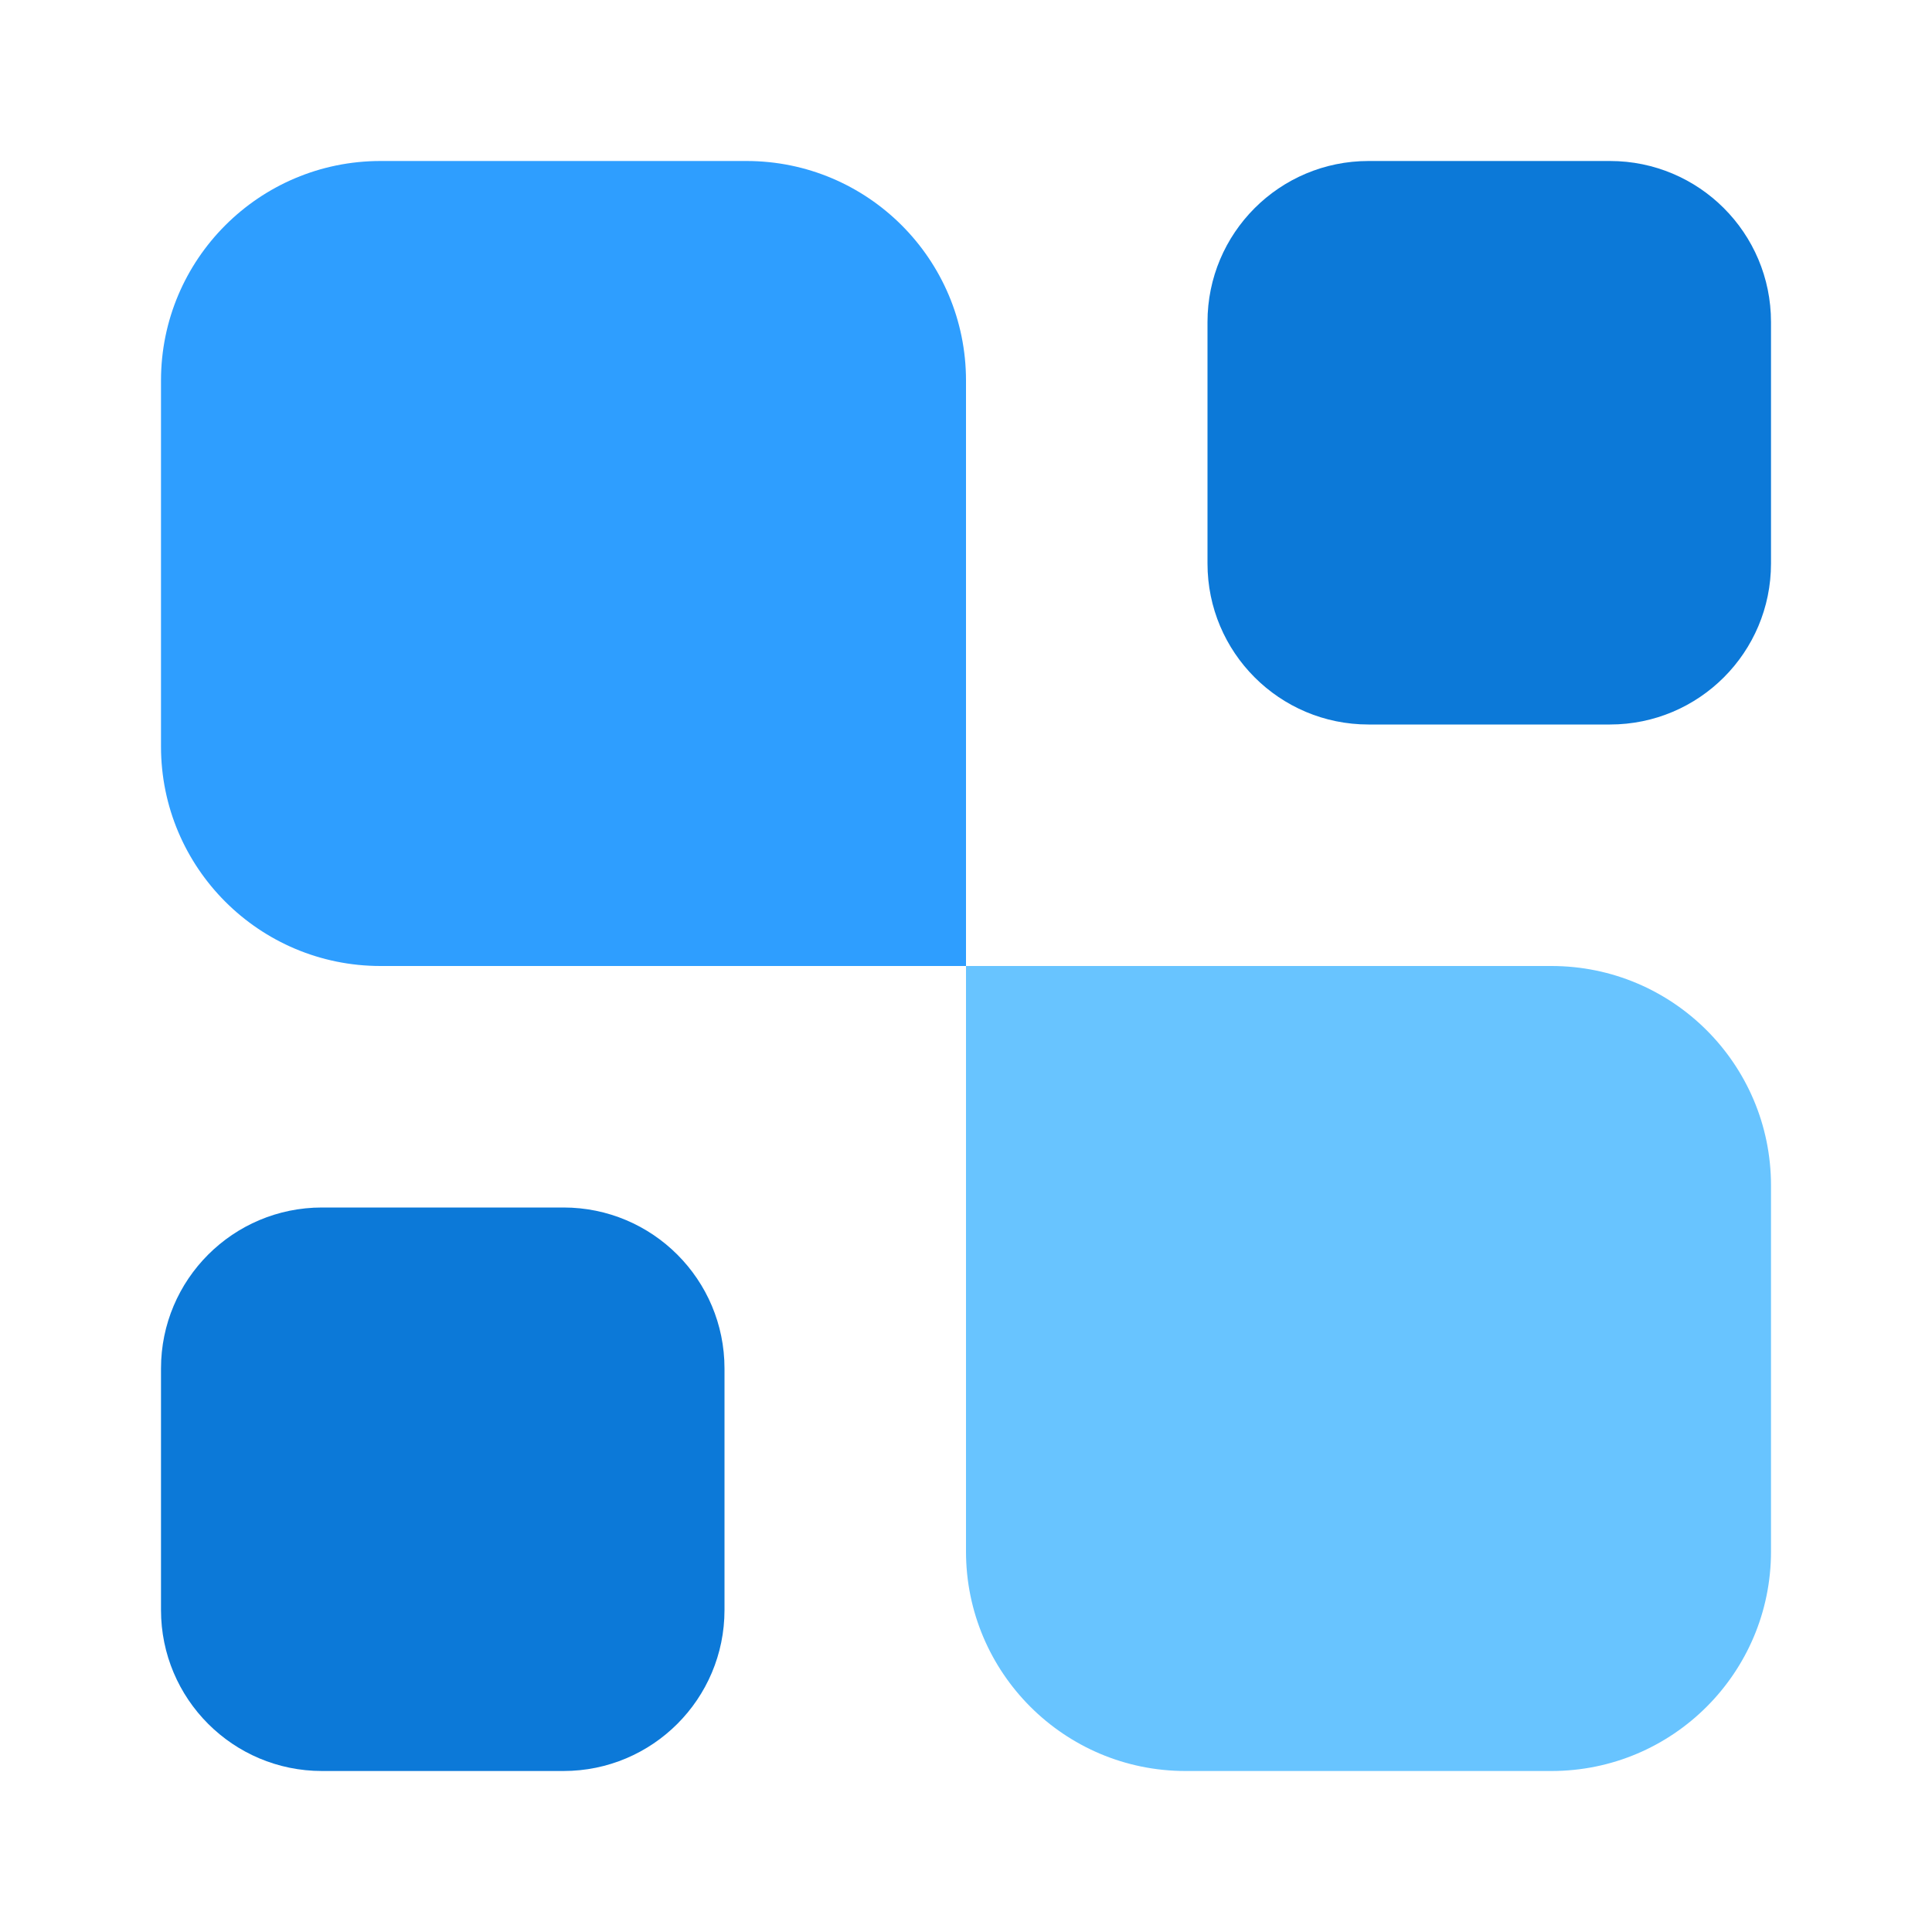
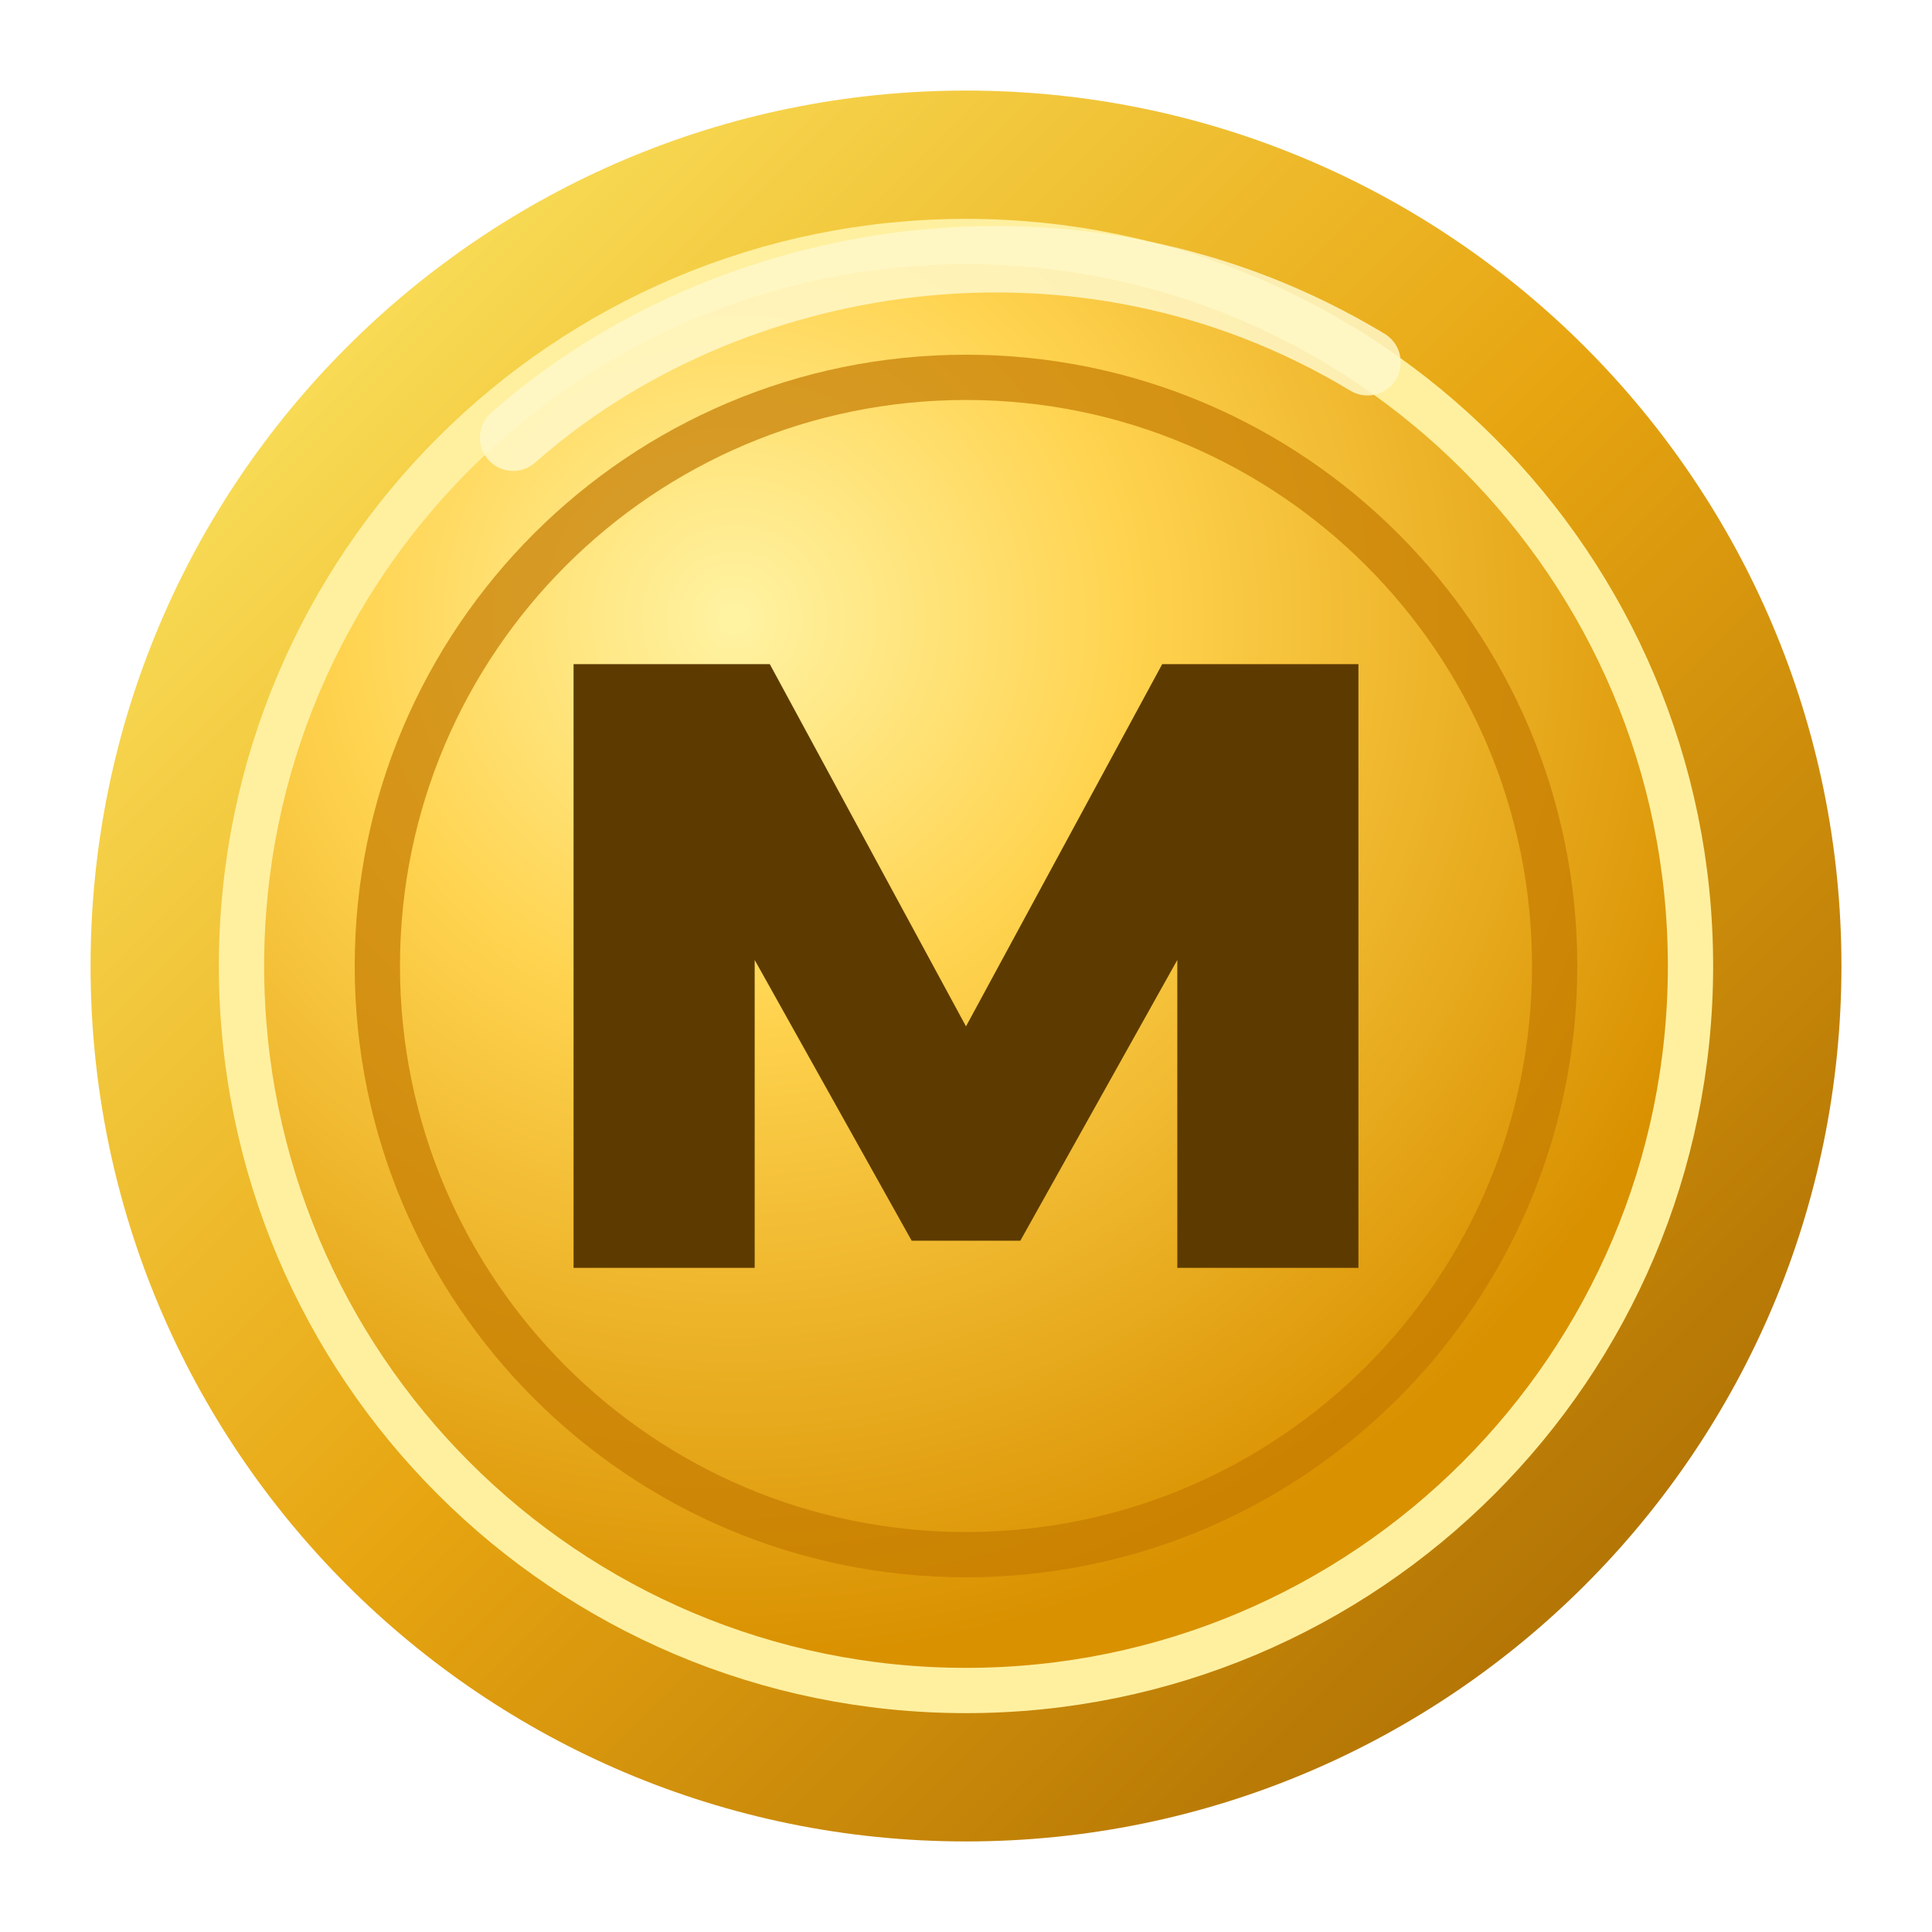
- <svg xmlns="http://www.w3.org/2000/svg" width="24" height="24" viewBox="0 0 24 24" fill="none">
-   <path d="M22 19.273C22 20.779 20.779 22 19.273 22H14.727C13.221 22 12 20.779 12 19.273V12H19.273C20.779 12 22 13.221 22 14.727V19.273Z" fill="#68C4FF" />
-   <path d="M20 2C21.105 2 22 2.895 22 4V7C22 8.105 21.105 9 20 9H17C15.895 9 15 8.105 15 7V4C15 2.895 15.895 2 17 2H20Z" fill="#0C79D8" />
-   <path d="M7 15C8.105 15 9 15.895 9 17V20C9 21.105 8.105 22 7 22H4C2.895 22 2 21.105 2 20V17C2 15.895 2.895 15 4 15H7Z" fill="#0C79D8" />
-   <path d="M12 12H4.727C3.221 12 2 10.779 2 9.273V4.727C2 3.221 3.221 2 4.727 2H9.273C10.779 2 12 3.221 12 4.727V12Z" fill="#2E9EFF" />
+ <svg xmlns="http://www.w3.org/2000/svg" viewBox="0 0 64 64">
+   <defs>
+     <radialGradient id="coin" cx="34%" cy="26%" r="72%">
+       <stop offset="0" stop-color="#fff3a3" />
+       <stop offset="0.38" stop-color="#ffd34f" />
+       <stop offset="1" stop-color="#d99100" />
+     </radialGradient>
+     <linearGradient id="rim" x1="0" y1="0" x2="1" y2="1">
+       <stop stop-color="#fff070" />
+       <stop offset="0.5" stop-color="#e7a511" />
+       <stop offset="1" stop-color="#9f6200" />
+     </linearGradient>
+   </defs>
+   <circle cx="32" cy="32" r="29" fill="url(#rim)" />
+   <circle cx="32" cy="32" r="24" fill="url(#coin)" stroke="#fff0a0" stroke-width="1.5" />
+   <circle cx="32" cy="32" r="19.5" fill="none" stroke="#c57b00" stroke-width="1.5" opacity=".7" />
+   <path d="M19 42V22h6.5L32 34l6.5-12H45v20h-6V31.8l-5.2 9.3h-3.6L25 31.8V42z" fill="#5d3b00" />
+   <path d="M17 14.5c7-6.2 18.7-8.3 28.3-2.5" fill="none" stroke="#fff8c9" stroke-width="2.2" stroke-linecap="round" opacity=".85" />
</svg>
